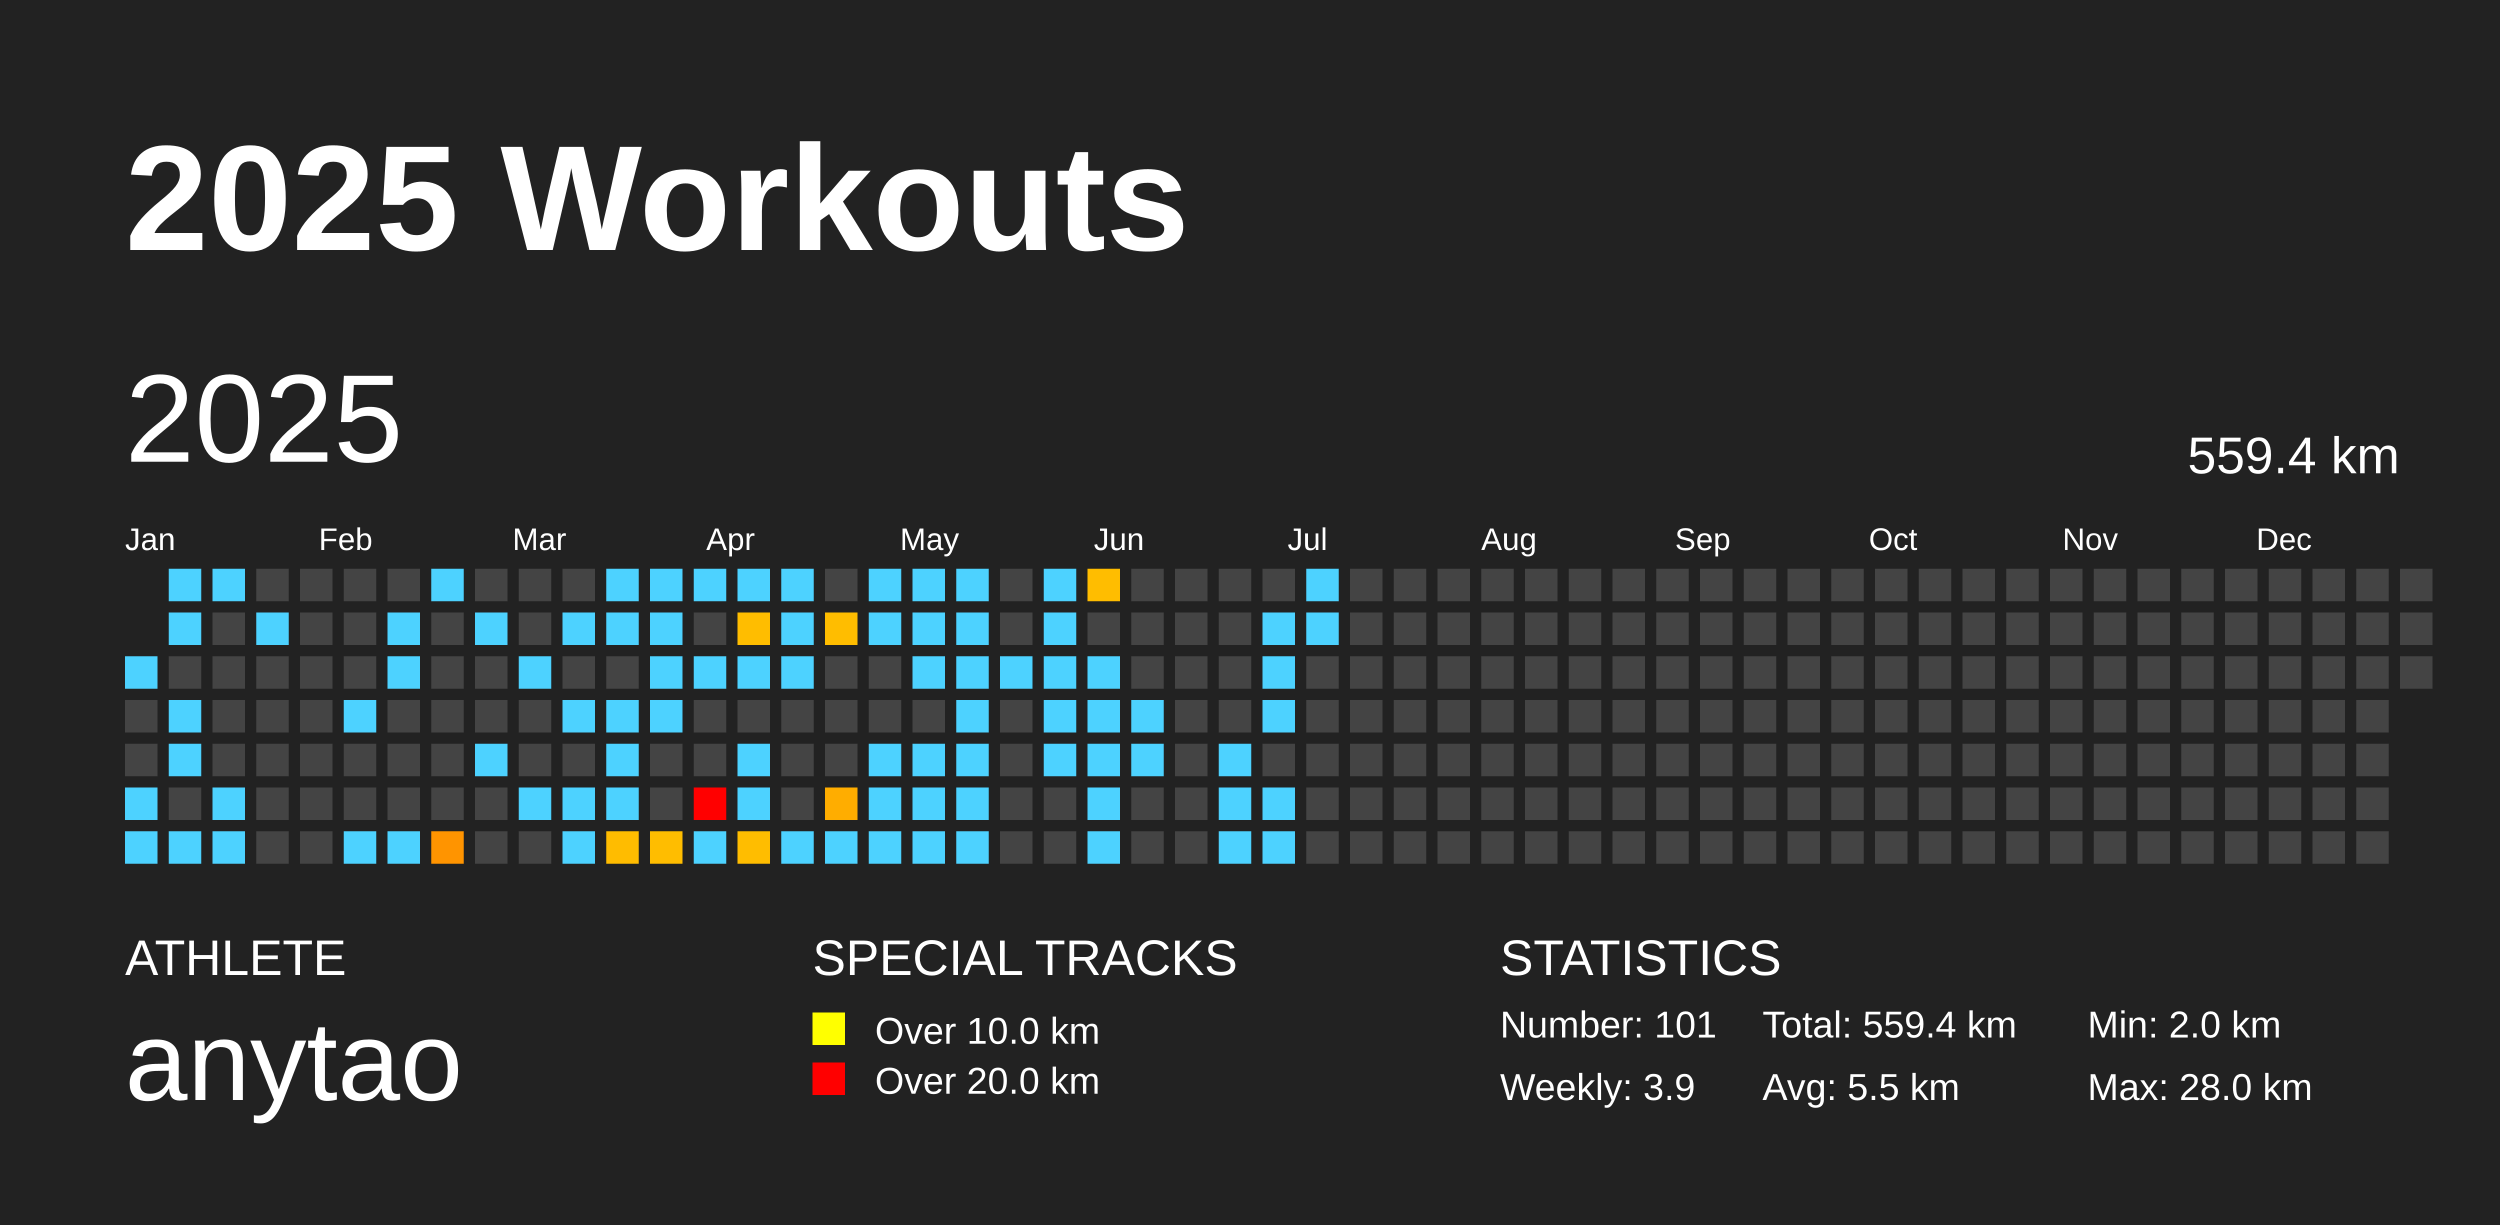
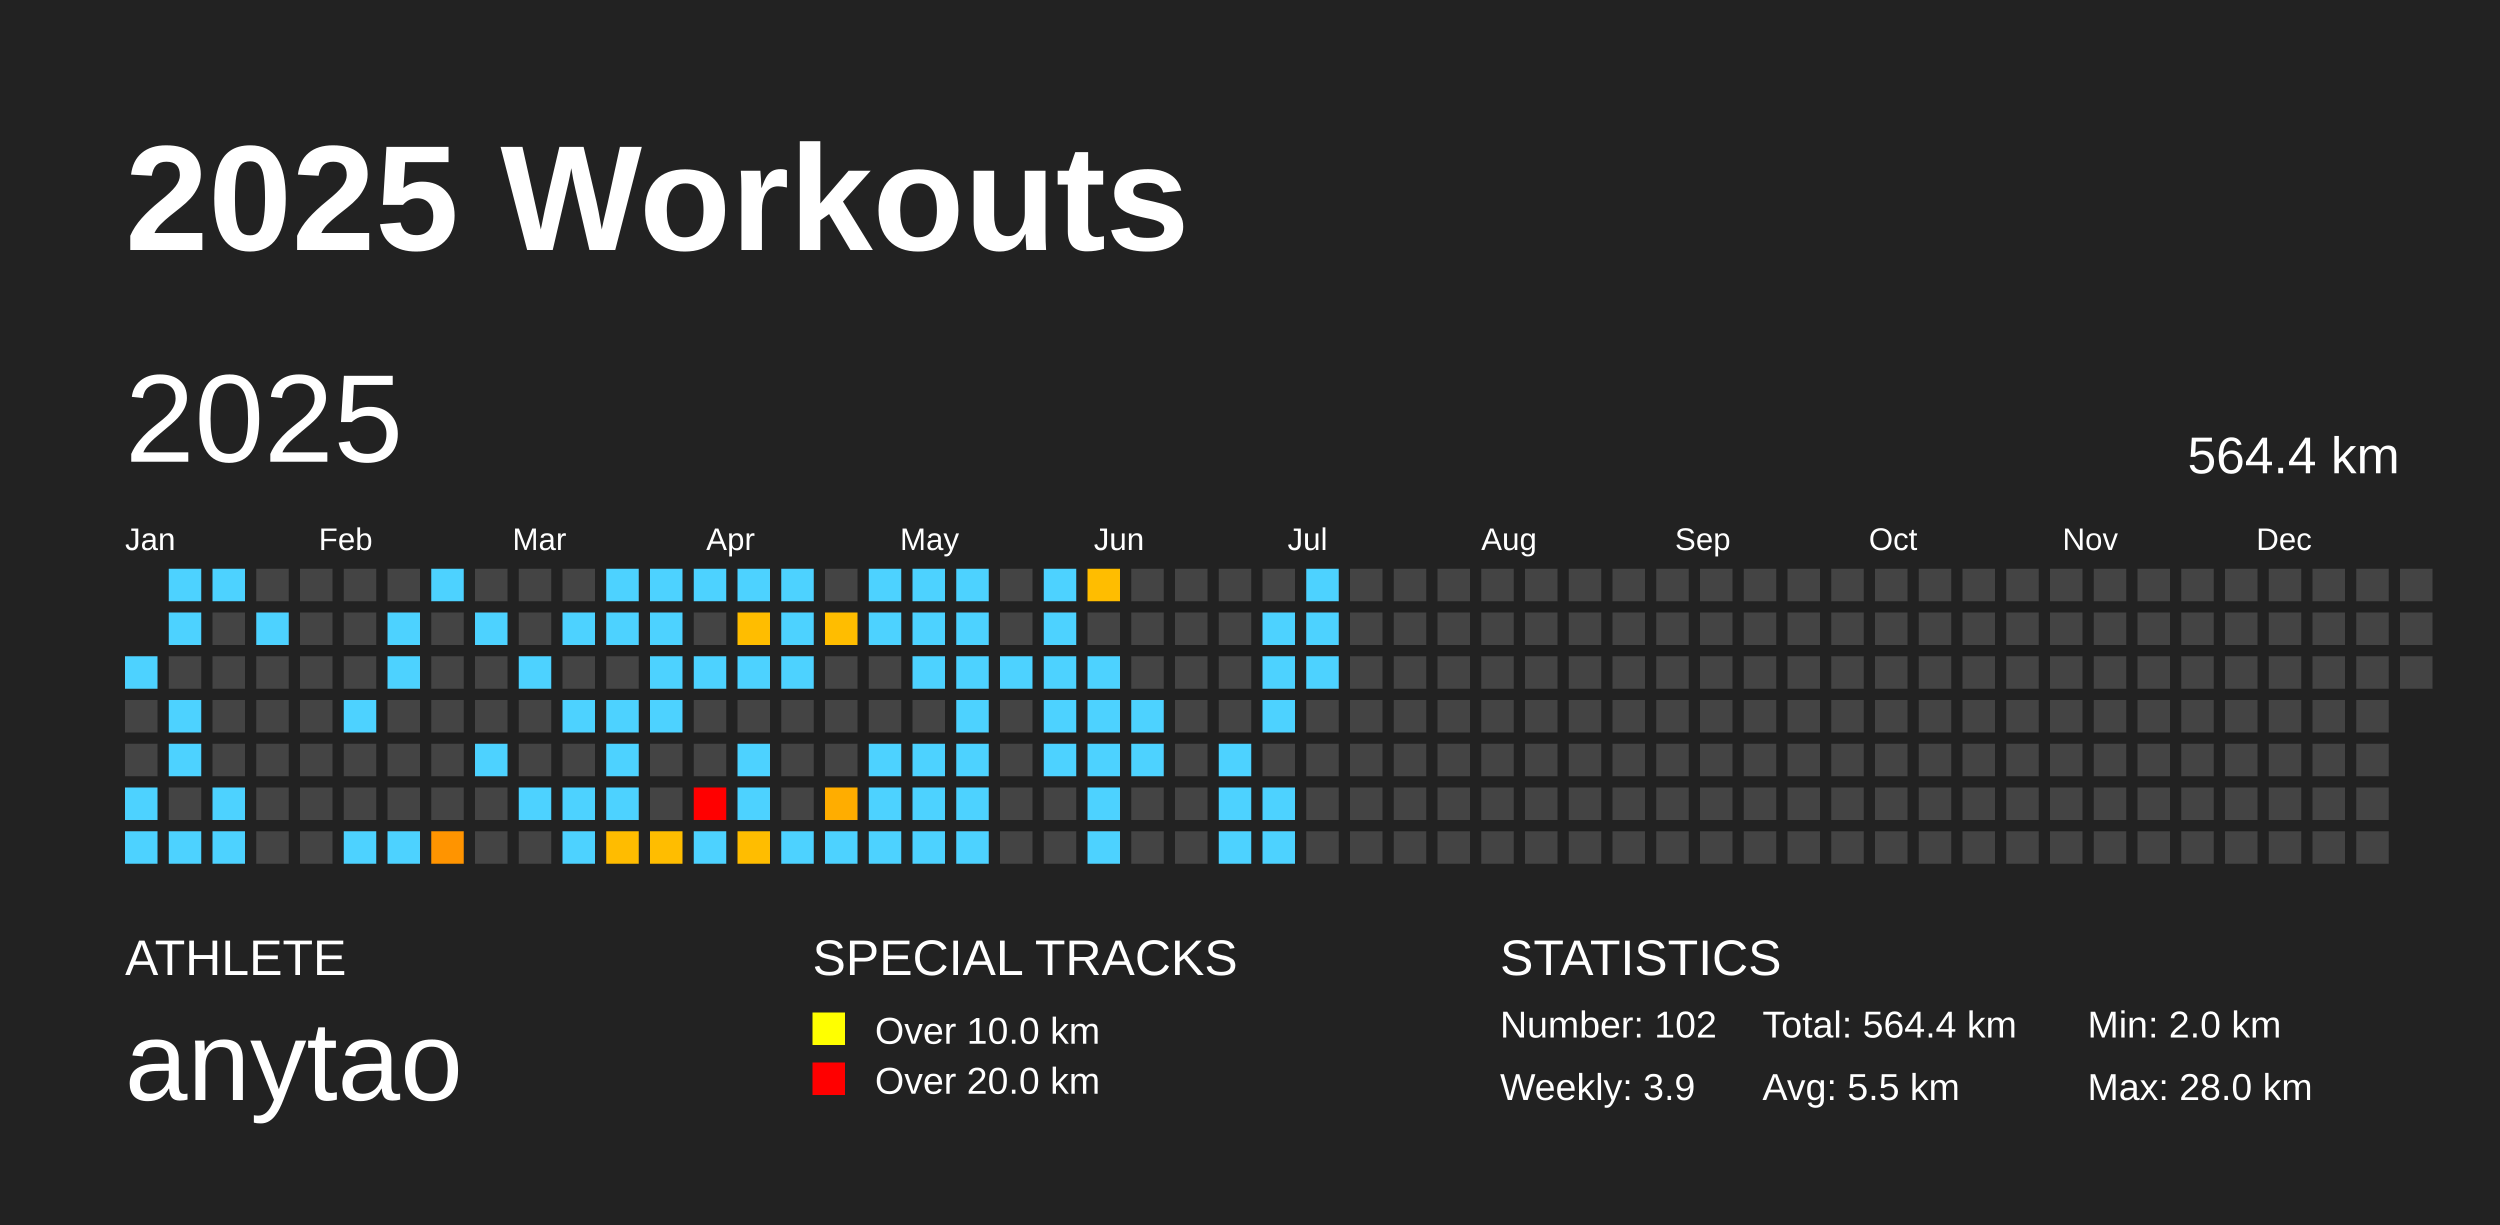
<svg xmlns="http://www.w3.org/2000/svg" baseProfile="full" height="98mm" version="1.1" viewBox="0,0,200,98" width="200mm">
  <defs />
  <rect fill="#222222" height="98" width="200" x="0" y="0" />
  <text fill="#FFFFFF" style="font-size:12px; font-family:Arial; font-weight:bold;" x="10" y="20">2025 Workouts</text>
  <text fill="#FFFFFF" style="font-size:4px; font-family:Arial" x="10" y="78">ATHLETE</text>
  <text fill="#FFFFFF" style="font-size:9px; font-family:Arial" x="10" y="88">anytao</text>
  <text fill="#FFFFFF" style="font-size:4px; font-family:Arial" x="65" y="78">SPECIAL TRACKS</text>
  <rect fill="yellow" height="2.6" width="2.6" x="65" y="81" />
  <text fill="#FFFFFF" style="font-size:3px; font-family:Arial" x="70" y="83.5">Over 10.0 km</text>
  <rect fill="red" height="2.6" width="2.6" x="65" y="85" />
  <text fill="#FFFFFF" style="font-size:3px; font-family:Arial" x="70" y="87.5">Over 20.0 km</text>
  <text fill="#FFFFFF" style="font-size:4px; font-family:Arial" x="120" y="78">STATISTICS</text>
-   <text fill="#FFFFFF" style="font-size:3px; font-family:Arial" x="120" y="83">Number: 101</text>
+   <text fill="#FFFFFF" style="font-size:3px; font-family:Arial" x="120" y="83">Number: 102</text>
  <text fill="#FFFFFF" style="font-size:3px; font-family:Arial" x="120" y="88">Weekly: 3.9</text>
-   <text fill="#FFFFFF" style="font-size:3px; font-family:Arial" x="141" y="83">Total: 559.4 km</text>
+   <text fill="#FFFFFF" style="font-size:3px; font-family:Arial" x="141" y="83">Total: 564.4 km</text>
  <text fill="#FFFFFF" style="font-size:3px; font-family:Arial" x="141" y="88">Avg: 5.5 km</text>
  <text fill="#FFFFFF" style="font-size:3px; font-family:Arial" x="167" y="83">Min: 2.0 km</text>
  <text fill="#FFFFFF" style="font-size:3px; font-family:Arial" x="167" y="88">Max: 28.0 km</text>
  <text dominant-baseline="hanging" fill="#FFFFFF" style="font-size:10.0px; font-family:Arial;" x="10" y="30">2025</text>
-   <text dominant-baseline="hanging" fill="#FFFFFF" style="font-size:4.125px; font-family:Arial;" x="175" y="35">559.4 km</text>
+   <text dominant-baseline="hanging" fill="#FFFFFF" style="font-size:4.125px; font-family:Arial;" x="175" y="35">564.4 km</text>
  <text fill="#FFFFFF" style="font-size:2.5px; font-family:Arial" x="10.0" y="44">Jan</text>
  <text fill="#FFFFFF" style="font-size:2.5px; font-family:Arial" x="25.5" y="44">Feb</text>
  <text fill="#FFFFFF" style="font-size:2.5px; font-family:Arial" x="41.0" y="44">Mar</text>
  <text fill="#FFFFFF" style="font-size:2.5px; font-family:Arial" x="56.5" y="44">Apr</text>
  <text fill="#FFFFFF" style="font-size:2.5px; font-family:Arial" x="72.0" y="44">May</text>
  <text fill="#FFFFFF" style="font-size:2.5px; font-family:Arial" x="87.5" y="44">Jun</text>
  <text fill="#FFFFFF" style="font-size:2.5px; font-family:Arial" x="103.0" y="44">Jul</text>
  <text fill="#FFFFFF" style="font-size:2.5px; font-family:Arial" x="118.5" y="44">Aug</text>
  <text fill="#FFFFFF" style="font-size:2.5px; font-family:Arial" x="134.0" y="44">Sep</text>
  <text fill="#FFFFFF" style="font-size:2.5px; font-family:Arial" x="149.5" y="44">Oct</text>
  <text fill="#FFFFFF" style="font-size:2.5px; font-family:Arial" x="165.0" y="44">Nov</text>
  <text fill="#FFFFFF" style="font-size:2.5px; font-family:Arial" x="180.5" y="44">Dec</text>
  <rect fill="#4dd2ff" height="2.6" width="2.6" x="10.0" y="52.5" />
  <rect fill="#444444" height="2.6" width="2.6" x="10.0" y="56.0" />
  <rect fill="#444444" height="2.6" width="2.6" x="10.0" y="59.5" />
  <rect fill="#4dd2ff" height="2.6" width="2.6" x="10.0" y="63.0" />
  <rect fill="#4dd2ff" height="2.6" width="2.6" x="10.0" y="66.5" />
  <rect fill="#4dd2ff" height="2.6" width="2.6" x="13.5" y="45.5" />
  <rect fill="#4dd2ff" height="2.6" width="2.6" x="13.5" y="49.0" />
  <rect fill="#444444" height="2.6" width="2.6" x="13.5" y="52.5" />
  <rect fill="#4dd2ff" height="2.6" width="2.6" x="13.5" y="56.0" />
  <rect fill="#4dd2ff" height="2.6" width="2.6" x="13.5" y="59.5" />
  <rect fill="#444444" height="2.6" width="2.6" x="13.5" y="63.0" />
  <rect fill="#4dd2ff" height="2.6" width="2.6" x="13.5" y="66.5" />
  <rect fill="#4dd2ff" height="2.6" width="2.6" x="17.0" y="45.5" />
  <rect fill="#444444" height="2.6" width="2.6" x="17.0" y="49.0" />
  <rect fill="#444444" height="2.6" width="2.6" x="17.0" y="52.5" />
  <rect fill="#444444" height="2.6" width="2.6" x="17.0" y="56.0" />
  <rect fill="#444444" height="2.6" width="2.6" x="17.0" y="59.5" />
  <rect fill="#4dd2ff" height="2.6" width="2.6" x="17.0" y="63.0" />
  <rect fill="#4dd2ff" height="2.6" width="2.6" x="17.0" y="66.5" />
  <rect fill="#444444" height="2.6" width="2.6" x="20.5" y="45.5" />
  <rect fill="#4dd2ff" height="2.6" width="2.6" x="20.5" y="49.0" />
  <rect fill="#444444" height="2.6" width="2.6" x="20.5" y="52.5" />
  <rect fill="#444444" height="2.6" width="2.6" x="20.5" y="56.0" />
  <rect fill="#444444" height="2.6" width="2.6" x="20.5" y="59.5" />
  <rect fill="#444444" height="2.6" width="2.6" x="20.5" y="63.0" />
  <rect fill="#444444" height="2.6" width="2.6" x="20.5" y="66.5" />
  <rect fill="#444444" height="2.6" width="2.6" x="24.0" y="45.5" />
  <rect fill="#444444" height="2.6" width="2.6" x="24.0" y="49.0" />
  <rect fill="#444444" height="2.6" width="2.6" x="24.0" y="52.5" />
  <rect fill="#444444" height="2.6" width="2.6" x="24.0" y="56.0" />
  <rect fill="#444444" height="2.6" width="2.6" x="24.0" y="59.5" />
  <rect fill="#444444" height="2.6" width="2.6" x="24.0" y="63.0" />
  <rect fill="#444444" height="2.6" width="2.6" x="24.0" y="66.5" />
  <rect fill="#444444" height="2.6" width="2.6" x="27.5" y="45.5" />
  <rect fill="#444444" height="2.6" width="2.6" x="27.5" y="49.0" />
  <rect fill="#444444" height="2.6" width="2.6" x="27.5" y="52.5" />
  <rect fill="#4dd2ff" height="2.6" width="2.6" x="27.5" y="56.0" />
  <rect fill="#444444" height="2.6" width="2.6" x="27.5" y="59.5" />
  <rect fill="#444444" height="2.6" width="2.6" x="27.5" y="63.0" />
  <rect fill="#4dd2ff" height="2.6" width="2.6" x="27.5" y="66.5" />
  <rect fill="#444444" height="2.6" width="2.6" x="31.0" y="45.5" />
  <rect fill="#4dd2ff" height="2.6" width="2.6" x="31.0" y="49.0" />
  <rect fill="#4dd2ff" height="2.6" width="2.6" x="31.0" y="52.5" />
  <rect fill="#444444" height="2.6" width="2.6" x="31.0" y="56.0" />
  <rect fill="#444444" height="2.6" width="2.6" x="31.0" y="59.5" />
  <rect fill="#444444" height="2.6" width="2.6" x="31.0" y="63.0" />
  <rect fill="#4dd2ff" height="2.6" width="2.6" x="31.0" y="66.5" />
  <rect fill="#4dd2ff" height="2.6" width="2.6" x="34.5" y="45.5" />
  <rect fill="#444444" height="2.6" width="2.6" x="34.5" y="49.0" />
  <rect fill="#444444" height="2.6" width="2.6" x="34.5" y="52.5" />
  <rect fill="#444444" height="2.6" width="2.6" x="34.5" y="56.0" />
  <rect fill="#444444" height="2.6" width="2.6" x="34.5" y="59.5" />
  <rect fill="#444444" height="2.6" width="2.6" x="34.5" y="63.0" />
  <rect fill="#ff9400" height="2.6" width="2.6" x="34.5" y="66.5" />
  <rect fill="#444444" height="2.6" width="2.6" x="38.0" y="45.5" />
  <rect fill="#4dd2ff" height="2.6" width="2.6" x="38.0" y="49.0" />
  <rect fill="#444444" height="2.6" width="2.6" x="38.0" y="52.5" />
  <rect fill="#444444" height="2.6" width="2.6" x="38.0" y="56.0" />
  <rect fill="#4dd2ff" height="2.6" width="2.6" x="38.0" y="59.5" />
  <rect fill="#444444" height="2.6" width="2.6" x="38.0" y="63.0" />
  <rect fill="#444444" height="2.6" width="2.6" x="38.0" y="66.5" />
  <rect fill="#444444" height="2.6" width="2.6" x="41.5" y="45.5" />
  <rect fill="#444444" height="2.6" width="2.6" x="41.5" y="49.0" />
  <rect fill="#4dd2ff" height="2.6" width="2.6" x="41.5" y="52.5" />
  <rect fill="#444444" height="2.6" width="2.6" x="41.5" y="56.0" />
  <rect fill="#444444" height="2.6" width="2.6" x="41.5" y="59.5" />
  <rect fill="#4dd2ff" height="2.6" width="2.6" x="41.5" y="63.0" />
  <rect fill="#444444" height="2.6" width="2.6" x="41.5" y="66.5" />
  <rect fill="#444444" height="2.6" width="2.6" x="45.0" y="45.5" />
  <rect fill="#4dd2ff" height="2.6" width="2.6" x="45.0" y="49.0" />
  <rect fill="#444444" height="2.6" width="2.6" x="45.0" y="52.5" />
  <rect fill="#4dd2ff" height="2.6" width="2.6" x="45.0" y="56.0" />
  <rect fill="#444444" height="2.6" width="2.6" x="45.0" y="59.5" />
  <rect fill="#4dd2ff" height="2.6" width="2.6" x="45.0" y="63.0" />
  <rect fill="#4dd2ff" height="2.6" width="2.6" x="45.0" y="66.5" />
  <rect fill="#4dd2ff" height="2.6" width="2.6" x="48.5" y="45.5" />
  <rect fill="#4dd2ff" height="2.6" width="2.6" x="48.5" y="49.0" />
  <rect fill="#444444" height="2.6" width="2.6" x="48.5" y="52.5" />
  <rect fill="#4dd2ff" height="2.6" width="2.6" x="48.5" y="56.0" />
  <rect fill="#4dd2ff" height="2.6" width="2.6" x="48.5" y="59.5" />
  <rect fill="#4dd2ff" height="2.6" width="2.6" x="48.5" y="63.0" />
  <rect fill="#ffbc00" height="2.6" width="2.6" x="48.5" y="66.5" />
  <rect fill="#4dd2ff" height="2.6" width="2.6" x="52.0" y="45.5" />
  <rect fill="#4dd2ff" height="2.6" width="2.6" x="52.0" y="49.0" />
  <rect fill="#4dd2ff" height="2.6" width="2.6" x="52.0" y="52.5" />
  <rect fill="#4dd2ff" height="2.6" width="2.6" x="52.0" y="56.0" />
  <rect fill="#444444" height="2.6" width="2.6" x="52.0" y="59.5" />
  <rect fill="#444444" height="2.6" width="2.6" x="52.0" y="63.0" />
  <rect fill="#ffbd00" height="2.6" width="2.6" x="52.0" y="66.5" />
  <rect fill="#4dd2ff" height="2.6" width="2.6" x="55.5" y="45.5" />
  <rect fill="#444444" height="2.6" width="2.6" x="55.5" y="49.0" />
  <rect fill="#4dd2ff" height="2.6" width="2.6" x="55.5" y="52.5" />
  <rect fill="#444444" height="2.6" width="2.6" x="55.5" y="56.0" />
  <rect fill="#444444" height="2.6" width="2.6" x="55.5" y="59.5" />
  <rect fill="red" height="2.6" width="2.6" x="55.5" y="63.0" />
  <rect fill="#4dd2ff" height="2.6" width="2.6" x="55.5" y="66.5" />
  <rect fill="#4dd2ff" height="2.6" width="2.6" x="59.0" y="45.5" />
  <rect fill="#ffbd00" height="2.6" width="2.6" x="59.0" y="49.0" />
  <rect fill="#4dd2ff" height="2.6" width="2.6" x="59.0" y="52.5" />
  <rect fill="#444444" height="2.6" width="2.6" x="59.0" y="56.0" />
  <rect fill="#4dd2ff" height="2.6" width="2.6" x="59.0" y="59.5" />
  <rect fill="#4dd2ff" height="2.6" width="2.6" x="59.0" y="63.0" />
  <rect fill="#ffbd00" height="2.6" width="2.6" x="59.0" y="66.5" />
  <rect fill="#4dd2ff" height="2.6" width="2.6" x="62.5" y="45.5" />
  <rect fill="#4dd2ff" height="2.6" width="2.6" x="62.5" y="49.0" />
  <rect fill="#4dd2ff" height="2.6" width="2.6" x="62.5" y="52.5" />
  <rect fill="#444444" height="2.6" width="2.6" x="62.5" y="56.0" />
  <rect fill="#444444" height="2.6" width="2.6" x="62.5" y="59.5" />
  <rect fill="#444444" height="2.6" width="2.6" x="62.5" y="63.0" />
  <rect fill="#4dd2ff" height="2.6" width="2.6" x="62.5" y="66.5" />
  <rect fill="#444444" height="2.6" width="2.6" x="66.0" y="45.5" />
  <rect fill="#ffbd00" height="2.6" width="2.6" x="66.0" y="49.0" />
  <rect fill="#444444" height="2.6" width="2.6" x="66.0" y="52.5" />
  <rect fill="#444444" height="2.6" width="2.6" x="66.0" y="56.0" />
  <rect fill="#444444" height="2.6" width="2.6" x="66.0" y="59.5" />
  <rect fill="#ffad00" height="2.6" width="2.6" x="66.0" y="63.0" />
  <rect fill="#4dd2ff" height="2.6" width="2.6" x="66.0" y="66.5" />
  <rect fill="#4dd2ff" height="2.6" width="2.6" x="69.5" y="45.5" />
  <rect fill="#4dd2ff" height="2.6" width="2.6" x="69.5" y="49.0" />
  <rect fill="#444444" height="2.6" width="2.6" x="69.5" y="52.5" />
  <rect fill="#444444" height="2.6" width="2.6" x="69.5" y="56.0" />
  <rect fill="#4dd2ff" height="2.6" width="2.6" x="69.5" y="59.5" />
  <rect fill="#4dd2ff" height="2.6" width="2.6" x="69.5" y="63.0" />
  <rect fill="#4dd2ff" height="2.6" width="2.6" x="69.5" y="66.5" />
  <rect fill="#4dd2ff" height="2.6" width="2.6" x="73.0" y="45.5" />
  <rect fill="#4dd2ff" height="2.6" width="2.6" x="73.0" y="49.0" />
  <rect fill="#4dd2ff" height="2.6" width="2.6" x="73.0" y="52.5" />
  <rect fill="#444444" height="2.6" width="2.6" x="73.0" y="56.0" />
  <rect fill="#4dd2ff" height="2.6" width="2.6" x="73.0" y="59.5" />
  <rect fill="#4dd2ff" height="2.6" width="2.6" x="73.0" y="63.0" />
  <rect fill="#4dd2ff" height="2.6" width="2.6" x="73.0" y="66.5" />
  <rect fill="#4dd2ff" height="2.6" width="2.6" x="76.5" y="45.5" />
  <rect fill="#4dd2ff" height="2.6" width="2.6" x="76.5" y="49.0" />
  <rect fill="#4dd2ff" height="2.6" width="2.6" x="76.5" y="52.5" />
  <rect fill="#4dd2ff" height="2.6" width="2.6" x="76.5" y="56.0" />
  <rect fill="#4dd2ff" height="2.6" width="2.6" x="76.5" y="59.5" />
  <rect fill="#4dd2ff" height="2.6" width="2.6" x="76.5" y="63.0" />
  <rect fill="#4dd2ff" height="2.6" width="2.6" x="76.5" y="66.5" />
  <rect fill="#444444" height="2.6" width="2.6" x="80.0" y="45.5" />
  <rect fill="#444444" height="2.6" width="2.6" x="80.0" y="49.0" />
  <rect fill="#4dd2ff" height="2.6" width="2.6" x="80.0" y="52.5" />
  <rect fill="#444444" height="2.6" width="2.6" x="80.0" y="56.0" />
  <rect fill="#444444" height="2.6" width="2.6" x="80.0" y="59.5" />
  <rect fill="#444444" height="2.6" width="2.6" x="80.0" y="63.0" />
  <rect fill="#444444" height="2.6" width="2.6" x="80.0" y="66.5" />
  <rect fill="#4dd2ff" height="2.6" width="2.6" x="83.5" y="45.5" />
  <rect fill="#4dd2ff" height="2.6" width="2.6" x="83.5" y="49.0" />
  <rect fill="#4dd2ff" height="2.6" width="2.6" x="83.5" y="52.5" />
  <rect fill="#4dd2ff" height="2.6" width="2.6" x="83.5" y="56.0" />
  <rect fill="#4dd2ff" height="2.6" width="2.6" x="83.5" y="59.5" />
  <rect fill="#444444" height="2.6" width="2.6" x="83.5" y="63.0" />
  <rect fill="#444444" height="2.6" width="2.6" x="83.5" y="66.5" />
  <rect fill="#ffbd00" height="2.6" width="2.6" x="87.0" y="45.5" />
  <rect fill="#444444" height="2.6" width="2.6" x="87.0" y="49.0" />
  <rect fill="#4dd2ff" height="2.6" width="2.6" x="87.0" y="52.5" />
  <rect fill="#4dd2ff" height="2.6" width="2.6" x="87.0" y="56.0" />
  <rect fill="#4dd2ff" height="2.6" width="2.6" x="87.0" y="59.5" />
  <rect fill="#4dd2ff" height="2.6" width="2.6" x="87.0" y="63.0" />
  <rect fill="#4dd2ff" height="2.6" width="2.6" x="87.0" y="66.5" />
  <rect fill="#444444" height="2.6" width="2.6" x="90.5" y="45.5" />
  <rect fill="#444444" height="2.6" width="2.6" x="90.5" y="49.0" />
  <rect fill="#444444" height="2.6" width="2.6" x="90.5" y="52.5" />
  <rect fill="#4dd2ff" height="2.6" width="2.6" x="90.5" y="56.0" />
  <rect fill="#4dd2ff" height="2.6" width="2.6" x="90.5" y="59.5" />
  <rect fill="#444444" height="2.6" width="2.6" x="90.5" y="63.0" />
  <rect fill="#444444" height="2.6" width="2.6" x="90.5" y="66.5" />
  <rect fill="#444444" height="2.6" width="2.6" x="94.0" y="45.5" />
  <rect fill="#444444" height="2.6" width="2.6" x="94.0" y="49.0" />
  <rect fill="#444444" height="2.6" width="2.6" x="94.0" y="52.5" />
  <rect fill="#444444" height="2.6" width="2.6" x="94.0" y="56.0" />
  <rect fill="#444444" height="2.6" width="2.6" x="94.0" y="59.5" />
  <rect fill="#444444" height="2.6" width="2.6" x="94.0" y="63.0" />
  <rect fill="#444444" height="2.6" width="2.6" x="94.0" y="66.5" />
  <rect fill="#444444" height="2.6" width="2.6" x="97.5" y="45.5" />
  <rect fill="#444444" height="2.6" width="2.6" x="97.5" y="49.0" />
  <rect fill="#444444" height="2.6" width="2.6" x="97.5" y="52.5" />
  <rect fill="#444444" height="2.6" width="2.6" x="97.5" y="56.0" />
  <rect fill="#4dd2ff" height="2.6" width="2.6" x="97.5" y="59.5" />
  <rect fill="#4dd2ff" height="2.6" width="2.6" x="97.5" y="63.0" />
  <rect fill="#4dd2ff" height="2.6" width="2.6" x="97.5" y="66.5" />
  <rect fill="#444444" height="2.6" width="2.6" x="101.0" y="45.5" />
  <rect fill="#4dd2ff" height="2.6" width="2.6" x="101.0" y="49.0" />
  <rect fill="#4dd2ff" height="2.6" width="2.6" x="101.0" y="52.5" />
  <rect fill="#4dd2ff" height="2.6" width="2.6" x="101.0" y="56.0" />
  <rect fill="#444444" height="2.6" width="2.6" x="101.0" y="59.5" />
  <rect fill="#4dd2ff" height="2.6" width="2.6" x="101.0" y="63.0" />
  <rect fill="#4dd2ff" height="2.6" width="2.6" x="101.0" y="66.5" />
  <rect fill="#4dd2ff" height="2.6" width="2.6" x="104.5" y="45.5" />
  <rect fill="#4dd2ff" height="2.6" width="2.6" x="104.5" y="49.0" />
-   <rect fill="#444444" height="2.6" width="2.6" x="104.5" y="52.5" />
+   <rect fill="#4dd2ff" height="2.6" width="2.6" x="104.5" y="52.5" />
  <rect fill="#444444" height="2.6" width="2.6" x="104.5" y="56.0" />
  <rect fill="#444444" height="2.6" width="2.6" x="104.5" y="59.5" />
  <rect fill="#444444" height="2.6" width="2.6" x="104.5" y="63.0" />
  <rect fill="#444444" height="2.6" width="2.6" x="104.5" y="66.5" />
  <rect fill="#444444" height="2.6" width="2.6" x="108.0" y="45.5" />
  <rect fill="#444444" height="2.6" width="2.6" x="108.0" y="49.0" />
  <rect fill="#444444" height="2.6" width="2.6" x="108.0" y="52.5" />
  <rect fill="#444444" height="2.6" width="2.6" x="108.0" y="56.0" />
  <rect fill="#444444" height="2.6" width="2.6" x="108.0" y="59.5" />
  <rect fill="#444444" height="2.6" width="2.6" x="108.0" y="63.0" />
  <rect fill="#444444" height="2.6" width="2.6" x="108.0" y="66.5" />
  <rect fill="#444444" height="2.6" width="2.6" x="111.5" y="45.5" />
  <rect fill="#444444" height="2.6" width="2.6" x="111.5" y="49.0" />
  <rect fill="#444444" height="2.6" width="2.6" x="111.5" y="52.5" />
  <rect fill="#444444" height="2.6" width="2.6" x="111.5" y="56.0" />
  <rect fill="#444444" height="2.6" width="2.6" x="111.5" y="59.5" />
  <rect fill="#444444" height="2.6" width="2.6" x="111.5" y="63.0" />
  <rect fill="#444444" height="2.6" width="2.6" x="111.5" y="66.5" />
  <rect fill="#444444" height="2.6" width="2.6" x="115.0" y="45.5" />
  <rect fill="#444444" height="2.6" width="2.6" x="115.0" y="49.0" />
  <rect fill="#444444" height="2.6" width="2.6" x="115.0" y="52.5" />
  <rect fill="#444444" height="2.6" width="2.6" x="115.0" y="56.0" />
  <rect fill="#444444" height="2.6" width="2.6" x="115.0" y="59.5" />
  <rect fill="#444444" height="2.6" width="2.6" x="115.0" y="63.0" />
  <rect fill="#444444" height="2.6" width="2.6" x="115.0" y="66.5" />
  <rect fill="#444444" height="2.6" width="2.6" x="118.5" y="45.5" />
  <rect fill="#444444" height="2.6" width="2.6" x="118.5" y="49.0" />
  <rect fill="#444444" height="2.6" width="2.6" x="118.5" y="52.5" />
  <rect fill="#444444" height="2.6" width="2.6" x="118.5" y="56.0" />
  <rect fill="#444444" height="2.6" width="2.6" x="118.5" y="59.5" />
  <rect fill="#444444" height="2.6" width="2.6" x="118.5" y="63.0" />
  <rect fill="#444444" height="2.6" width="2.6" x="118.5" y="66.5" />
  <rect fill="#444444" height="2.6" width="2.6" x="122.0" y="45.5" />
  <rect fill="#444444" height="2.6" width="2.6" x="122.0" y="49.0" />
  <rect fill="#444444" height="2.6" width="2.6" x="122.0" y="52.5" />
  <rect fill="#444444" height="2.6" width="2.6" x="122.0" y="56.0" />
  <rect fill="#444444" height="2.6" width="2.6" x="122.0" y="59.5" />
  <rect fill="#444444" height="2.6" width="2.6" x="122.0" y="63.0" />
  <rect fill="#444444" height="2.6" width="2.6" x="122.0" y="66.5" />
  <rect fill="#444444" height="2.6" width="2.6" x="125.5" y="45.5" />
  <rect fill="#444444" height="2.6" width="2.6" x="125.5" y="49.0" />
  <rect fill="#444444" height="2.6" width="2.6" x="125.5" y="52.5" />
  <rect fill="#444444" height="2.6" width="2.6" x="125.5" y="56.0" />
  <rect fill="#444444" height="2.6" width="2.6" x="125.5" y="59.5" />
  <rect fill="#444444" height="2.6" width="2.6" x="125.5" y="63.0" />
  <rect fill="#444444" height="2.6" width="2.6" x="125.5" y="66.5" />
  <rect fill="#444444" height="2.6" width="2.6" x="129.0" y="45.5" />
  <rect fill="#444444" height="2.6" width="2.6" x="129.0" y="49.0" />
  <rect fill="#444444" height="2.6" width="2.6" x="129.0" y="52.5" />
  <rect fill="#444444" height="2.6" width="2.6" x="129.0" y="56.0" />
  <rect fill="#444444" height="2.6" width="2.6" x="129.0" y="59.5" />
  <rect fill="#444444" height="2.6" width="2.6" x="129.0" y="63.0" />
  <rect fill="#444444" height="2.6" width="2.6" x="129.0" y="66.5" />
  <rect fill="#444444" height="2.6" width="2.6" x="132.5" y="45.5" />
  <rect fill="#444444" height="2.6" width="2.6" x="132.5" y="49.0" />
  <rect fill="#444444" height="2.6" width="2.6" x="132.5" y="52.5" />
  <rect fill="#444444" height="2.6" width="2.6" x="132.5" y="56.0" />
  <rect fill="#444444" height="2.6" width="2.6" x="132.5" y="59.5" />
  <rect fill="#444444" height="2.6" width="2.6" x="132.5" y="63.0" />
  <rect fill="#444444" height="2.6" width="2.6" x="132.5" y="66.5" />
  <rect fill="#444444" height="2.6" width="2.6" x="136.0" y="45.5" />
  <rect fill="#444444" height="2.6" width="2.6" x="136.0" y="49.0" />
  <rect fill="#444444" height="2.6" width="2.6" x="136.0" y="52.5" />
  <rect fill="#444444" height="2.6" width="2.6" x="136.0" y="56.0" />
  <rect fill="#444444" height="2.6" width="2.6" x="136.0" y="59.5" />
  <rect fill="#444444" height="2.6" width="2.6" x="136.0" y="63.0" />
  <rect fill="#444444" height="2.6" width="2.6" x="136.0" y="66.5" />
  <rect fill="#444444" height="2.6" width="2.6" x="139.5" y="45.5" />
  <rect fill="#444444" height="2.6" width="2.6" x="139.5" y="49.0" />
  <rect fill="#444444" height="2.6" width="2.6" x="139.5" y="52.5" />
  <rect fill="#444444" height="2.6" width="2.6" x="139.5" y="56.0" />
  <rect fill="#444444" height="2.6" width="2.6" x="139.5" y="59.5" />
  <rect fill="#444444" height="2.6" width="2.6" x="139.5" y="63.0" />
  <rect fill="#444444" height="2.6" width="2.6" x="139.5" y="66.5" />
  <rect fill="#444444" height="2.6" width="2.6" x="143.0" y="45.5" />
  <rect fill="#444444" height="2.6" width="2.6" x="143.0" y="49.0" />
  <rect fill="#444444" height="2.6" width="2.6" x="143.0" y="52.5" />
  <rect fill="#444444" height="2.6" width="2.6" x="143.0" y="56.0" />
  <rect fill="#444444" height="2.6" width="2.6" x="143.0" y="59.5" />
  <rect fill="#444444" height="2.6" width="2.6" x="143.0" y="63.0" />
  <rect fill="#444444" height="2.6" width="2.6" x="143.0" y="66.5" />
  <rect fill="#444444" height="2.6" width="2.6" x="146.5" y="45.5" />
  <rect fill="#444444" height="2.6" width="2.6" x="146.5" y="49.0" />
  <rect fill="#444444" height="2.6" width="2.6" x="146.5" y="52.5" />
  <rect fill="#444444" height="2.6" width="2.6" x="146.5" y="56.0" />
  <rect fill="#444444" height="2.6" width="2.6" x="146.5" y="59.5" />
  <rect fill="#444444" height="2.6" width="2.6" x="146.5" y="63.0" />
  <rect fill="#444444" height="2.6" width="2.6" x="146.5" y="66.5" />
  <rect fill="#444444" height="2.6" width="2.6" x="150.0" y="45.5" />
  <rect fill="#444444" height="2.6" width="2.6" x="150.0" y="49.0" />
  <rect fill="#444444" height="2.6" width="2.6" x="150.0" y="52.5" />
  <rect fill="#444444" height="2.6" width="2.6" x="150.0" y="56.0" />
  <rect fill="#444444" height="2.6" width="2.6" x="150.0" y="59.5" />
  <rect fill="#444444" height="2.6" width="2.6" x="150.0" y="63.0" />
  <rect fill="#444444" height="2.6" width="2.6" x="150.0" y="66.5" />
  <rect fill="#444444" height="2.6" width="2.6" x="153.5" y="45.5" />
  <rect fill="#444444" height="2.6" width="2.6" x="153.5" y="49.0" />
  <rect fill="#444444" height="2.6" width="2.6" x="153.5" y="52.5" />
  <rect fill="#444444" height="2.6" width="2.6" x="153.5" y="56.0" />
  <rect fill="#444444" height="2.6" width="2.6" x="153.5" y="59.5" />
  <rect fill="#444444" height="2.6" width="2.6" x="153.5" y="63.0" />
  <rect fill="#444444" height="2.6" width="2.6" x="153.5" y="66.5" />
  <rect fill="#444444" height="2.6" width="2.6" x="157.0" y="45.5" />
  <rect fill="#444444" height="2.6" width="2.6" x="157.0" y="49.0" />
  <rect fill="#444444" height="2.6" width="2.6" x="157.0" y="52.5" />
  <rect fill="#444444" height="2.6" width="2.6" x="157.0" y="56.0" />
  <rect fill="#444444" height="2.6" width="2.6" x="157.0" y="59.5" />
  <rect fill="#444444" height="2.6" width="2.6" x="157.0" y="63.0" />
  <rect fill="#444444" height="2.6" width="2.6" x="157.0" y="66.5" />
  <rect fill="#444444" height="2.6" width="2.6" x="160.5" y="45.5" />
  <rect fill="#444444" height="2.6" width="2.6" x="160.5" y="49.0" />
  <rect fill="#444444" height="2.6" width="2.6" x="160.5" y="52.5" />
  <rect fill="#444444" height="2.6" width="2.6" x="160.5" y="56.0" />
  <rect fill="#444444" height="2.6" width="2.6" x="160.5" y="59.5" />
  <rect fill="#444444" height="2.6" width="2.6" x="160.5" y="63.0" />
  <rect fill="#444444" height="2.6" width="2.6" x="160.5" y="66.5" />
  <rect fill="#444444" height="2.6" width="2.6" x="164.0" y="45.5" />
  <rect fill="#444444" height="2.6" width="2.6" x="164.0" y="49.0" />
  <rect fill="#444444" height="2.6" width="2.6" x="164.0" y="52.5" />
  <rect fill="#444444" height="2.6" width="2.6" x="164.0" y="56.0" />
  <rect fill="#444444" height="2.6" width="2.6" x="164.0" y="59.5" />
  <rect fill="#444444" height="2.6" width="2.6" x="164.0" y="63.0" />
  <rect fill="#444444" height="2.6" width="2.6" x="164.0" y="66.5" />
  <rect fill="#444444" height="2.6" width="2.6" x="167.5" y="45.5" />
  <rect fill="#444444" height="2.6" width="2.6" x="167.5" y="49.0" />
  <rect fill="#444444" height="2.6" width="2.6" x="167.5" y="52.5" />
  <rect fill="#444444" height="2.6" width="2.6" x="167.5" y="56.0" />
  <rect fill="#444444" height="2.6" width="2.6" x="167.5" y="59.5" />
  <rect fill="#444444" height="2.6" width="2.6" x="167.5" y="63.0" />
  <rect fill="#444444" height="2.6" width="2.6" x="167.5" y="66.5" />
  <rect fill="#444444" height="2.6" width="2.6" x="171.0" y="45.5" />
  <rect fill="#444444" height="2.6" width="2.6" x="171.0" y="49.0" />
  <rect fill="#444444" height="2.6" width="2.6" x="171.0" y="52.5" />
  <rect fill="#444444" height="2.6" width="2.6" x="171.0" y="56.0" />
  <rect fill="#444444" height="2.6" width="2.6" x="171.0" y="59.5" />
  <rect fill="#444444" height="2.6" width="2.6" x="171.0" y="63.0" />
  <rect fill="#444444" height="2.6" width="2.6" x="171.0" y="66.5" />
  <rect fill="#444444" height="2.6" width="2.6" x="174.5" y="45.5" />
  <rect fill="#444444" height="2.6" width="2.6" x="174.5" y="49.0" />
  <rect fill="#444444" height="2.6" width="2.6" x="174.5" y="52.5" />
  <rect fill="#444444" height="2.6" width="2.6" x="174.5" y="56.0" />
  <rect fill="#444444" height="2.6" width="2.6" x="174.5" y="59.5" />
  <rect fill="#444444" height="2.6" width="2.6" x="174.5" y="63.0" />
  <rect fill="#444444" height="2.6" width="2.6" x="174.5" y="66.5" />
  <rect fill="#444444" height="2.6" width="2.6" x="178.0" y="45.5" />
  <rect fill="#444444" height="2.6" width="2.6" x="178.0" y="49.0" />
  <rect fill="#444444" height="2.6" width="2.6" x="178.0" y="52.5" />
  <rect fill="#444444" height="2.6" width="2.6" x="178.0" y="56.0" />
  <rect fill="#444444" height="2.6" width="2.6" x="178.0" y="59.5" />
  <rect fill="#444444" height="2.6" width="2.6" x="178.0" y="63.0" />
  <rect fill="#444444" height="2.6" width="2.6" x="178.0" y="66.5" />
  <rect fill="#444444" height="2.6" width="2.6" x="181.5" y="45.5" />
  <rect fill="#444444" height="2.6" width="2.6" x="181.5" y="49.0" />
  <rect fill="#444444" height="2.6" width="2.6" x="181.5" y="52.5" />
  <rect fill="#444444" height="2.6" width="2.6" x="181.5" y="56.0" />
  <rect fill="#444444" height="2.6" width="2.6" x="181.5" y="59.5" />
  <rect fill="#444444" height="2.6" width="2.6" x="181.5" y="63.0" />
  <rect fill="#444444" height="2.6" width="2.6" x="181.5" y="66.5" />
  <rect fill="#444444" height="2.6" width="2.6" x="185.0" y="45.5" />
  <rect fill="#444444" height="2.6" width="2.6" x="185.0" y="49.0" />
  <rect fill="#444444" height="2.6" width="2.6" x="185.0" y="52.5" />
  <rect fill="#444444" height="2.6" width="2.6" x="185.0" y="56.0" />
  <rect fill="#444444" height="2.6" width="2.6" x="185.0" y="59.5" />
  <rect fill="#444444" height="2.6" width="2.6" x="185.0" y="63.0" />
  <rect fill="#444444" height="2.6" width="2.6" x="185.0" y="66.5" />
  <rect fill="#444444" height="2.6" width="2.6" x="188.5" y="45.5" />
  <rect fill="#444444" height="2.6" width="2.6" x="188.5" y="49.0" />
  <rect fill="#444444" height="2.6" width="2.6" x="188.5" y="52.5" />
  <rect fill="#444444" height="2.6" width="2.6" x="188.5" y="56.0" />
  <rect fill="#444444" height="2.6" width="2.6" x="188.5" y="59.5" />
  <rect fill="#444444" height="2.6" width="2.6" x="188.5" y="63.0" />
  <rect fill="#444444" height="2.6" width="2.6" x="188.5" y="66.5" />
  <rect fill="#444444" height="2.6" width="2.6" x="192.0" y="45.5" />
  <rect fill="#444444" height="2.6" width="2.6" x="192.0" y="49.0" />
  <rect fill="#444444" height="2.6" width="2.6" x="192.0" y="52.5" />
</svg>
